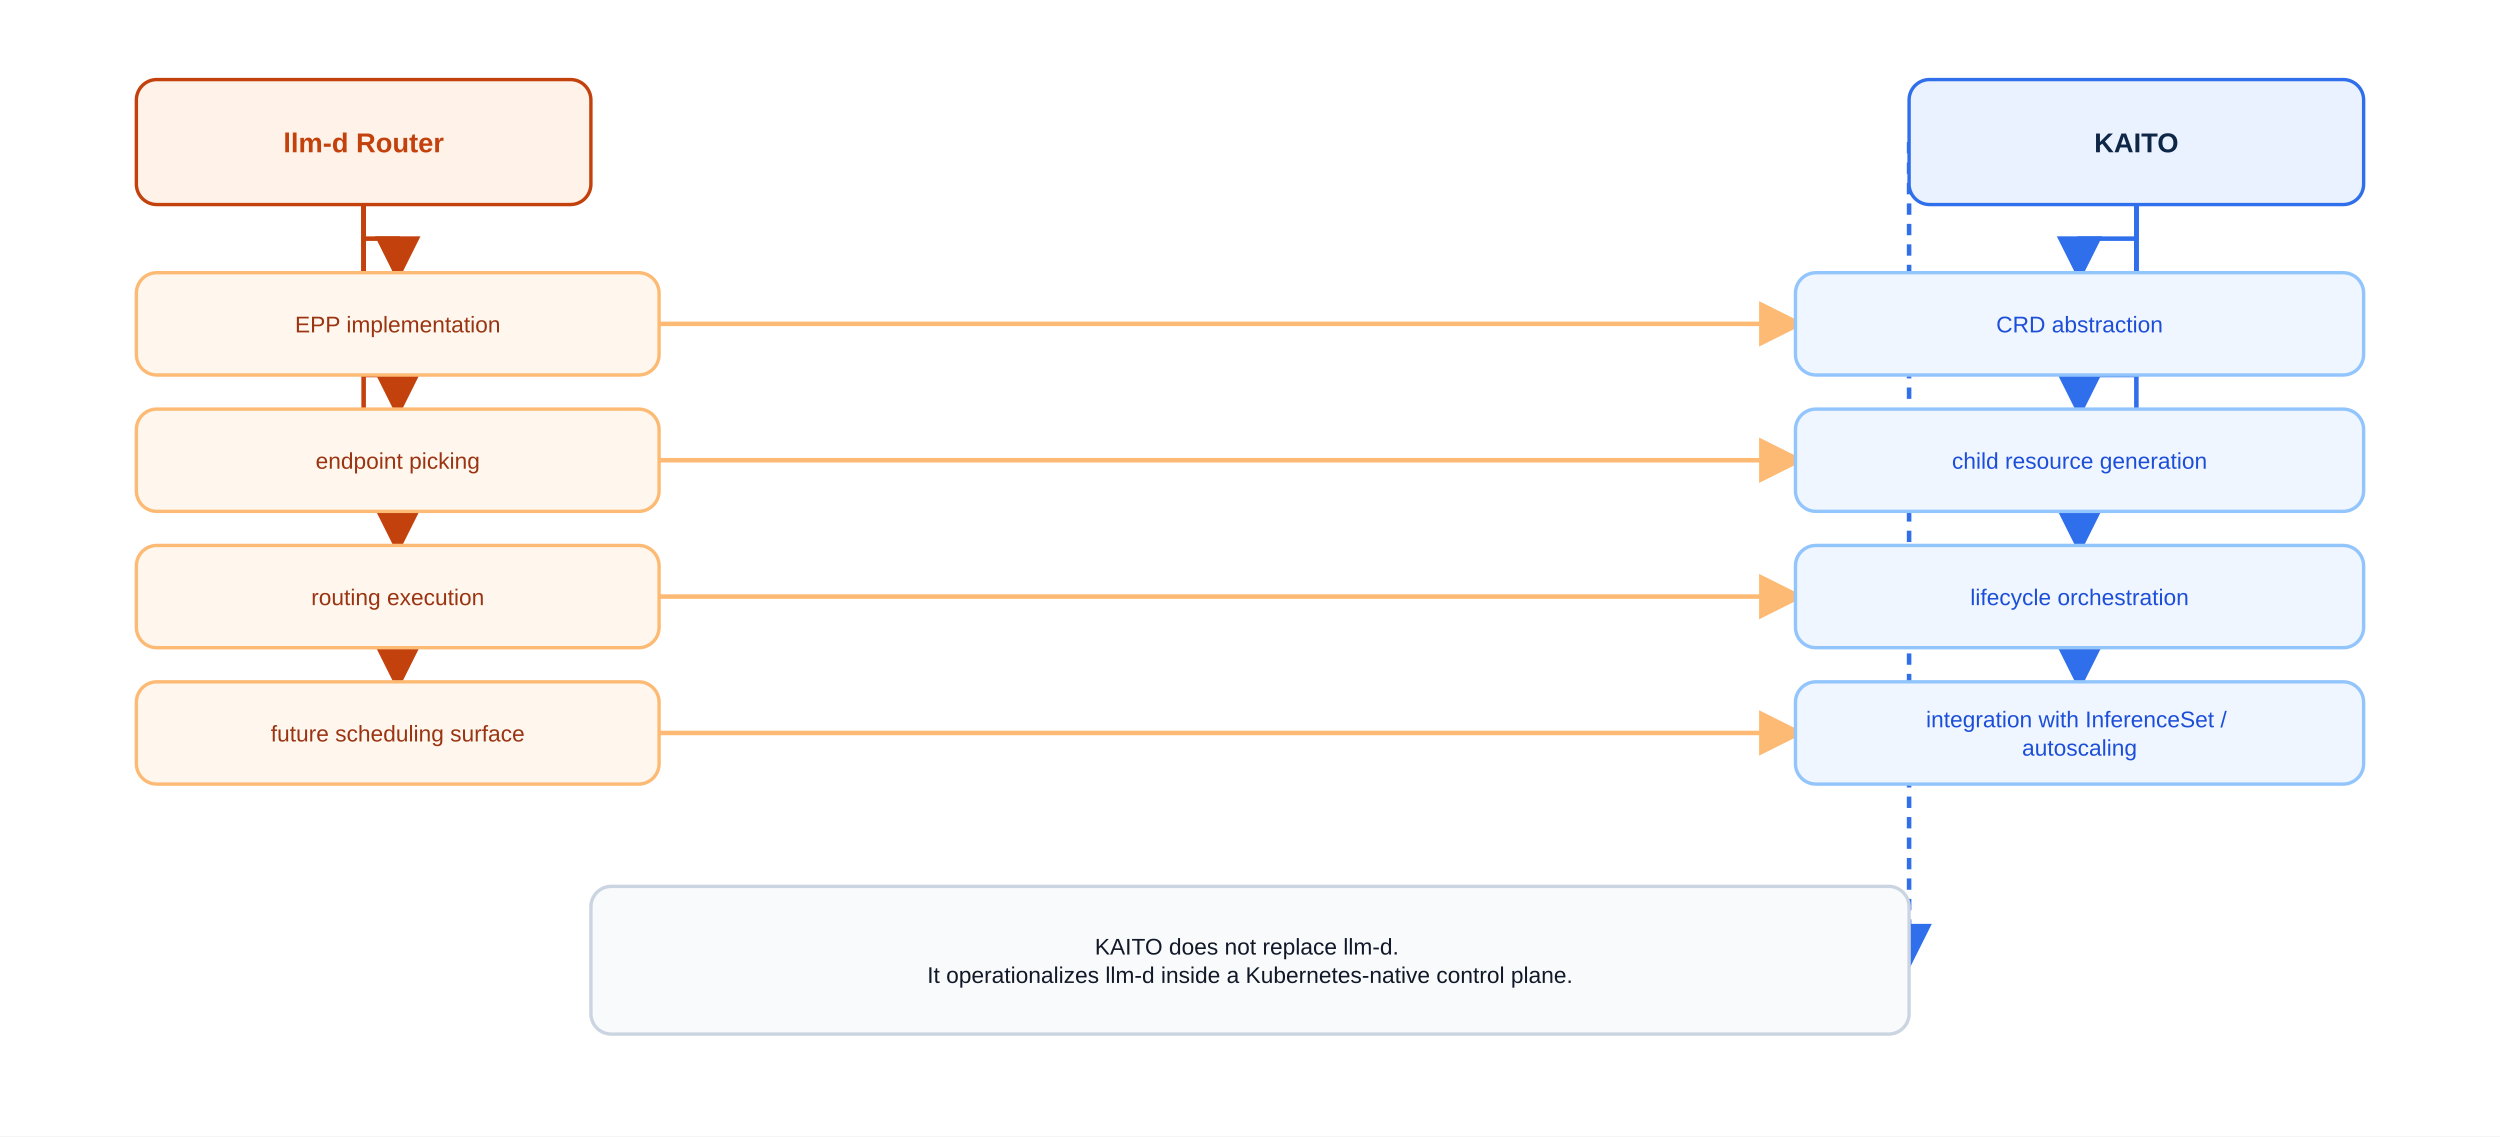
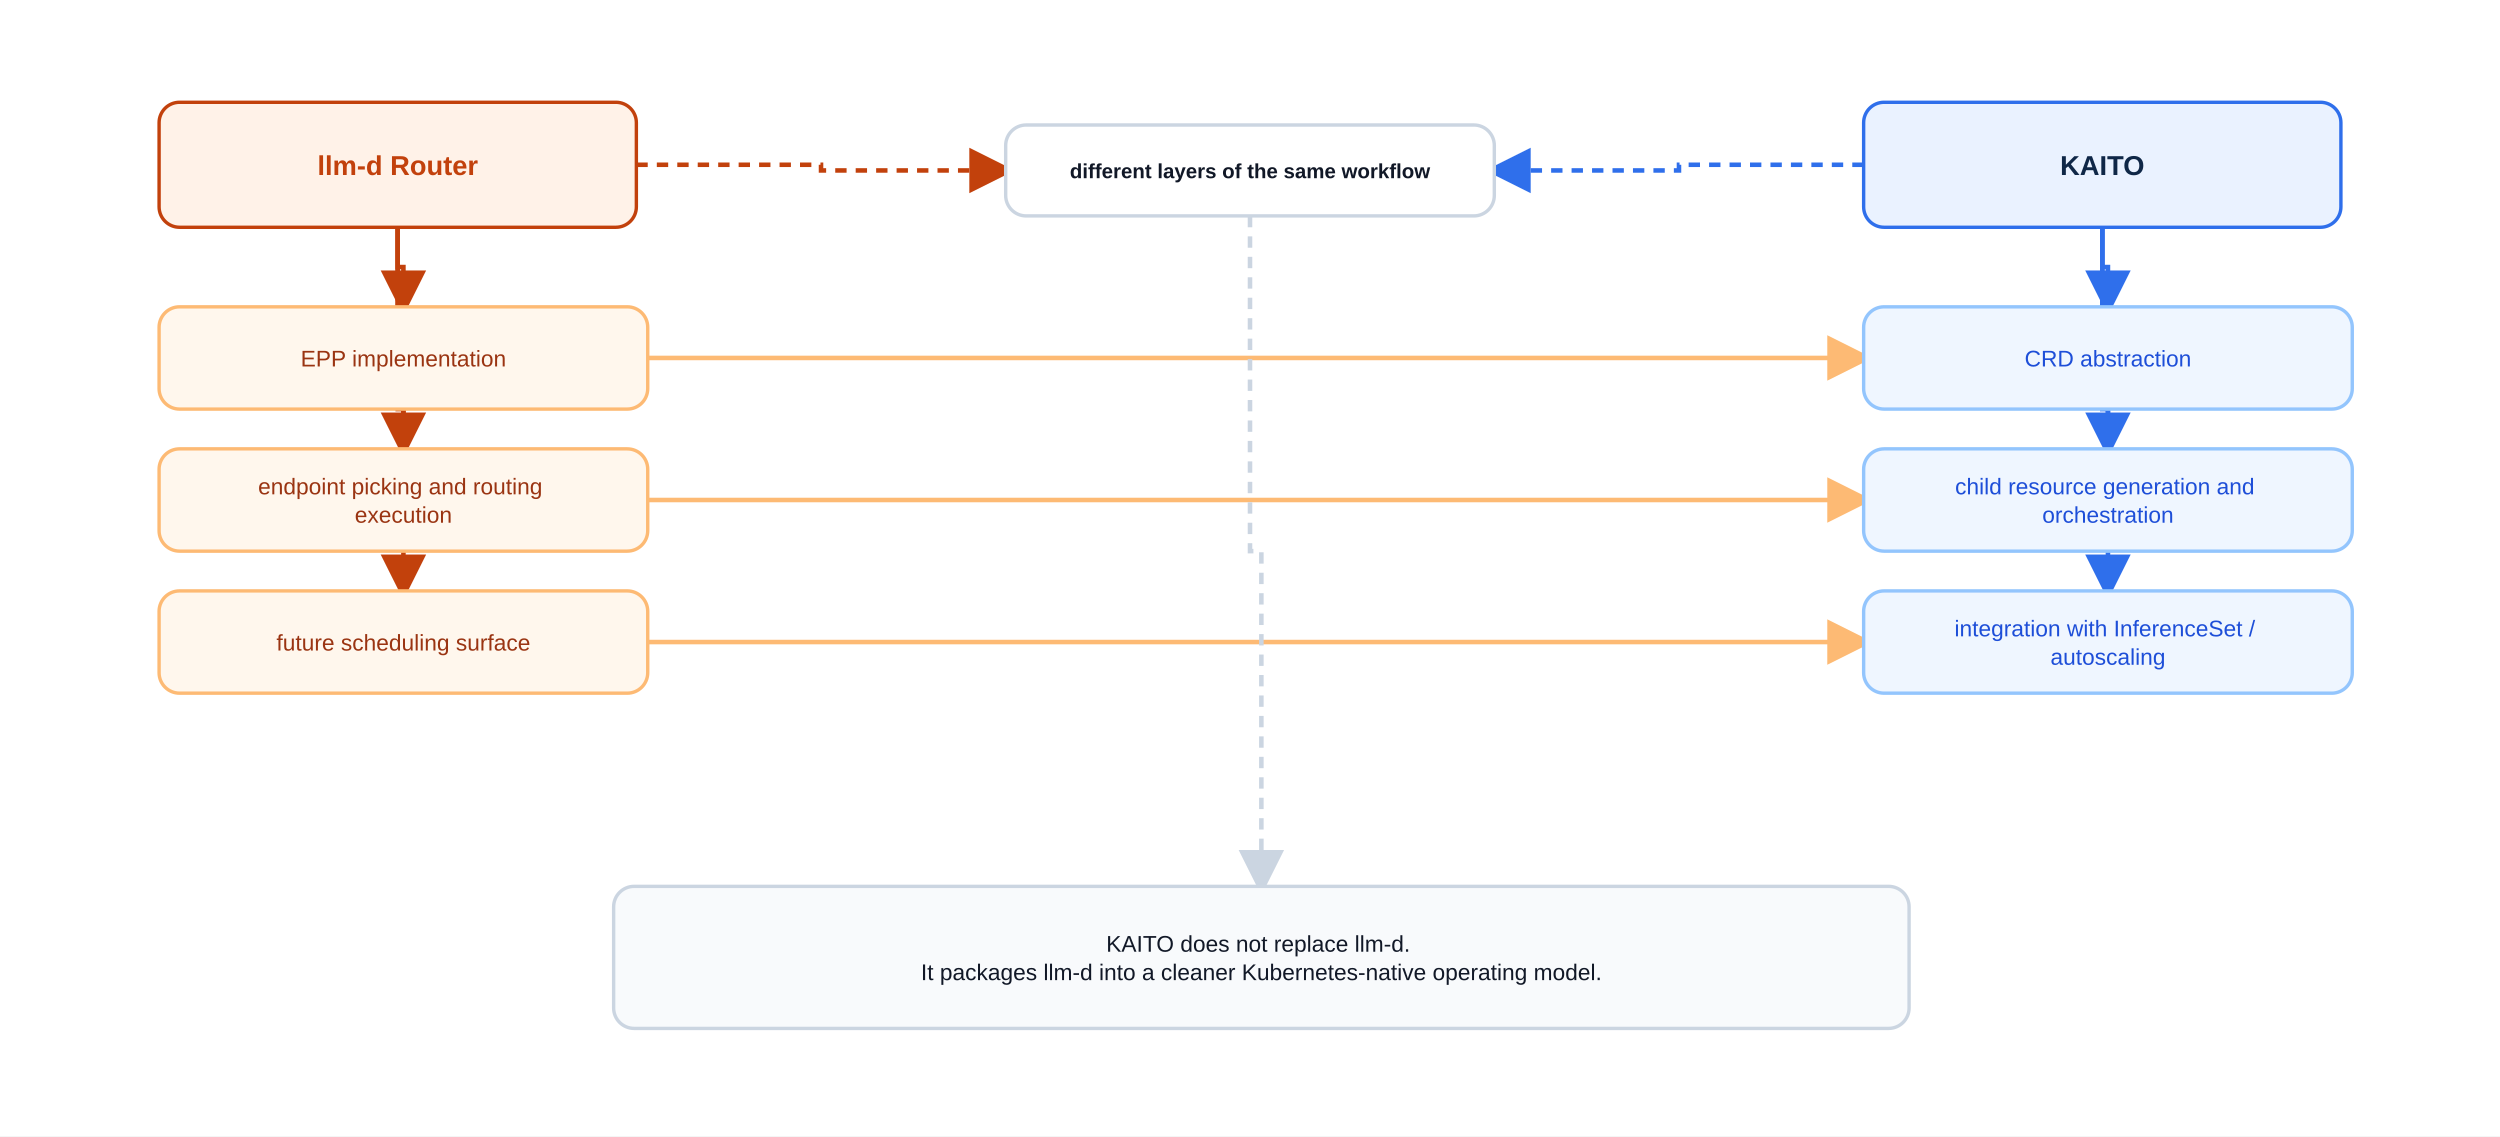
<svg xmlns="http://www.w3.org/2000/svg" width="2200" height="1000" viewBox="0 0 2200 1000">
  <defs>
    <marker id="solid1" markerWidth="10" markerHeight="10" refX="8" refY="5" orient="auto" markerUnits="strokeWidth">
      <path d="M 0 0 L 10 5 L 0 10 z" fill="#C2410C" />
    </marker>
    <marker id="solid2" markerWidth="10" markerHeight="10" refX="8" refY="5" orient="auto" markerUnits="strokeWidth">
      <path d="M 0 0 L 10 5 L 0 10 z" fill="#2F6FEB" />
    </marker>
    <marker id="solid3" markerWidth="10" markerHeight="10" refX="8" refY="5" orient="auto" markerUnits="strokeWidth">
      <path d="M 0 0 L 10 5 L 0 10 z" fill="#FDBA74" />
    </marker>
    <marker id="dash4" markerWidth="10" markerHeight="10" refX="8" refY="5" orient="auto" markerUnits="strokeWidth">
+       <path d="M 0 0 L 10 5 L 0 10 z" fill="#C2410C" />
+     </marker>
+     <marker id="dash5" markerWidth="10" markerHeight="10" refX="8" refY="5" orient="auto" markerUnits="strokeWidth">
      <path d="M 0 0 L 10 5 L 0 10 z" fill="#2F6FEB" />
+     </marker>
+     <marker id="dash6" markerWidth="10" markerHeight="10" refX="8" refY="5" orient="auto" markerUnits="strokeWidth">
+       <path d="M 0 0 L 10 5 L 0 10 z" fill="#CBD5E1" />
    </marker>
  </defs>
  <rect x="0" y="0" width="2200" height="1000" fill="#FFFFFF" />
-   <path d="M 320.0 180.0 L 320.0 210.0 L 350.0 210.0 L 350.0 240.0" fill="none" stroke="#C2410C" stroke-width="4" marker-end="url(#solid1)" />
-   <path d="M 320.0 180.0 L 320.0 270.0 L 350.0 270.0 L 350.0 360.0" fill="none" stroke="#C2410C" stroke-width="4" marker-end="url(#solid1)" />
-   <path d="M 320.0 180.0 L 320.0 330.0 L 350.0 330.0 L 350.0 480.0" fill="none" stroke="#C2410C" stroke-width="4" marker-end="url(#solid1)" />
-   <path d="M 320.0 180.0 L 320.0 390.0 L 350.0 390.0 L 350.0 600.0" fill="none" stroke="#C2410C" stroke-width="4" marker-end="url(#solid1)" />
-   <path d="M 1880.0 180.0 L 1880.0 210.0 L 1830.0 210.0 L 1830.0 240.0" fill="none" stroke="#2F6FEB" stroke-width="4" marker-end="url(#solid2)" />
-   <path d="M 1880.0 180.0 L 1880.0 270.0 L 1830.0 270.0 L 1830.0 360.0" fill="none" stroke="#2F6FEB" stroke-width="4" marker-end="url(#solid2)" />
-   <path d="M 1880.0 180.0 L 1880.0 330.0 L 1830.0 330.0 L 1830.0 480.0" fill="none" stroke="#2F6FEB" stroke-width="4" marker-end="url(#solid2)" />
-   <path d="M 1880.0 180.0 L 1880.0 390.0 L 1830.0 390.0 L 1830.0 600.0" fill="none" stroke="#2F6FEB" stroke-width="4" marker-end="url(#solid2)" />
-   <path d="M 580.0 285.0 L 1580.0 285.0" fill="none" stroke="#FDBA74" stroke-width="4" marker-end="url(#solid3)" />
-   <path d="M 580.0 405.0 L 1580.0 405.0" fill="none" stroke="#FDBA74" stroke-width="4" marker-end="url(#solid3)" />
-   <path d="M 580.0 525.0 L 1580.0 525.0" fill="none" stroke="#FDBA74" stroke-width="4" marker-end="url(#solid3)" />
-   <path d="M 580.0 645.0 L 1580.0 645.0" fill="none" stroke="#FDBA74" stroke-width="4" marker-end="url(#solid3)" />
-   <path d="M 1680.0 125.0 L 1680.0 845.0" fill="none" stroke="#2F6FEB" stroke-width="4" stroke-dasharray="10 8" marker-end="url(#dash4)" />
-   <rect x="120.0" y="70.0" width="400.0" height="110.0" rx="18" ry="18" fill="#FFF2E8" stroke="#C2410C" stroke-width="3" />
-   <text x="320.0" y="134.0" text-anchor="middle" font-family="Aptos, Arial, sans-serif" font-size="24" font-weight="700" fill="#C2410C">
-     <tspan x="320.0" dy="0.0">llm-d Router</tspan>
+   <path d="M 350.0 200.0 L 350.0 235.0 L 355.0 235.0 L 355.0 270.0" fill="none" stroke="#C2410C" stroke-width="4" marker-end="url(#solid1)" />
+   <path d="M 350.0 200.0 L 350.0 297.5 L 355.0 297.5 L 355.0 395.0" fill="none" stroke="#C2410C" stroke-width="4" marker-end="url(#solid1)" />
+   <path d="M 350.0 200.0 L 350.0 360.0 L 355.0 360.0 L 355.0 520.0" fill="none" stroke="#C2410C" stroke-width="4" marker-end="url(#solid1)" />
+   <path d="M 1850.0 200.0 L 1850.0 235.0 L 1855.0 235.0 L 1855.0 270.0" fill="none" stroke="#2F6FEB" stroke-width="4" marker-end="url(#solid2)" />
+   <path d="M 1850.0 200.0 L 1850.0 297.5 L 1855.0 297.5 L 1855.0 395.0" fill="none" stroke="#2F6FEB" stroke-width="4" marker-end="url(#solid2)" />
+   <path d="M 1850.0 200.0 L 1850.0 360.0 L 1855.0 360.0 L 1855.0 520.0" fill="none" stroke="#2F6FEB" stroke-width="4" marker-end="url(#solid2)" />
+   <path d="M 570.0 315.0 L 1640.0 315.0" fill="none" stroke="#FDBA74" stroke-width="4" marker-end="url(#solid3)" />
+   <path d="M 570.0 440.0 L 1640.0 440.0" fill="none" stroke="#FDBA74" stroke-width="4" marker-end="url(#solid3)" />
+   <path d="M 570.0 565.0 L 1640.0 565.0" fill="none" stroke="#FDBA74" stroke-width="4" marker-end="url(#solid3)" />
+   <path d="M 560.0 145.0 L 722.5 145.0 L 722.5 150.0 L 885.0 150.0" fill="none" stroke="#C2410C" stroke-width="4" stroke-dasharray="10 8" marker-end="url(#dash4)" />
+   <path d="M 1640.0 145.0 L 1477.5 145.0 L 1477.5 150.0 L 1315.0 150.0" fill="none" stroke="#2F6FEB" stroke-width="4" stroke-dasharray="10 8" marker-end="url(#dash5)" />
+   <path d="M 1100.0 190.0 L 1100.0 485.0 L 1110.0 485.0 L 1110.0 780.0" fill="none" stroke="#CBD5E1" stroke-width="4" stroke-dasharray="10 8" marker-end="url(#dash6)" />
+   <rect x="140.0" y="90.0" width="420.0" height="110.0" rx="18" ry="18" fill="#FFF2E8" stroke="#C2410C" stroke-width="3" />
+   <text x="350.0" y="154.0" text-anchor="middle" font-family="Aptos, Arial, sans-serif" font-size="24" font-weight="700" fill="#C2410C">
+     <tspan x="350.0" dy="0.0">llm-d Router</tspan>
  </text>
-   <rect x="1680.0" y="70.0" width="400.0" height="110.0" rx="18" ry="18" fill="#EAF2FF" stroke="#2F6FEB" stroke-width="3" />
-   <text x="1880.0" y="134.0" text-anchor="middle" font-family="Aptos, Arial, sans-serif" font-size="24" font-weight="700" fill="#0F2747">
-     <tspan x="1880.0" dy="0.0">KAITO</tspan>
+   <rect x="1640.0" y="90.0" width="420.0" height="110.0" rx="18" ry="18" fill="#EAF2FF" stroke="#2F6FEB" stroke-width="3" />
+   <text x="1850.0" y="154.0" text-anchor="middle" font-family="Aptos, Arial, sans-serif" font-size="24" font-weight="700" fill="#0F2747">
+     <tspan x="1850.0" dy="0.0">KAITO</tspan>
  </text>
-   <rect x="120.0" y="240.0" width="460.0" height="90.0" rx="18" ry="18" fill="#FFF7ED" stroke="#FDBA74" stroke-width="3" />
-   <text x="350.0" y="292.5" text-anchor="middle" font-family="Aptos, Arial, sans-serif" font-size="20" font-weight="400" fill="#9A3412">
-     <tspan x="350.0" dy="0.0">EPP implementation</tspan>
+   <rect x="885.0" y="110.0" width="430.0" height="80.0" rx="18" ry="18" fill="#FFFFFF" stroke="#CBD5E1" stroke-width="3" />
+   <text x="1100.0" y="156.8" text-anchor="middle" font-family="Aptos, Arial, sans-serif" font-size="18" font-weight="700" fill="#111827">
+     <tspan x="1100.0" dy="0.0">different layers of the same workflow</tspan>
  </text>
-   <rect x="1580.0" y="240.0" width="500.0" height="90.0" rx="18" ry="18" fill="#EFF6FF" stroke="#93C5FD" stroke-width="3" />
-   <text x="1830.0" y="292.5" text-anchor="middle" font-family="Aptos, Arial, sans-serif" font-size="20" font-weight="400" fill="#1D4ED8">
-     <tspan x="1830.0" dy="0.0">CRD abstraction</tspan>
+   <rect x="140.0" y="270.0" width="430.0" height="90.0" rx="18" ry="18" fill="#FFF7ED" stroke="#FDBA74" stroke-width="3" />
+   <text x="355.0" y="322.5" text-anchor="middle" font-family="Aptos, Arial, sans-serif" font-size="20" font-weight="400" fill="#9A3412">
+     <tspan x="355.0" dy="0.0">EPP implementation</tspan>
  </text>
-   <rect x="120.0" y="360.0" width="460.0" height="90.0" rx="18" ry="18" fill="#FFF7ED" stroke="#FDBA74" stroke-width="3" />
-   <text x="350.0" y="412.5" text-anchor="middle" font-family="Aptos, Arial, sans-serif" font-size="20" font-weight="400" fill="#9A3412">
-     <tspan x="350.0" dy="0.0">endpoint picking</tspan>
+   <rect x="1640.0" y="270.0" width="430.0" height="90.0" rx="18" ry="18" fill="#EFF6FF" stroke="#93C5FD" stroke-width="3" />
+   <text x="1855.0" y="322.5" text-anchor="middle" font-family="Aptos, Arial, sans-serif" font-size="20" font-weight="400" fill="#1D4ED8">
+     <tspan x="1855.0" dy="0.0">CRD abstraction</tspan>
  </text>
-   <rect x="1580.0" y="360.0" width="500.0" height="90.0" rx="18" ry="18" fill="#EFF6FF" stroke="#93C5FD" stroke-width="3" />
-   <text x="1830.0" y="412.5" text-anchor="middle" font-family="Aptos, Arial, sans-serif" font-size="20" font-weight="400" fill="#1D4ED8">
-     <tspan x="1830.0" dy="0.0">child resource generation</tspan>
+   <rect x="140.0" y="395.0" width="430.0" height="90.0" rx="18" ry="18" fill="#FFF7ED" stroke="#FDBA74" stroke-width="3" />
+   <text x="355.0" y="435.0" text-anchor="middle" font-family="Aptos, Arial, sans-serif" font-size="20" font-weight="400" fill="#9A3412">
+     <tspan x="355.0" dy="0.0">endpoint picking and routing</tspan>
+     <tspan x="355.0" dy="25.0">execution</tspan>
  </text>
-   <rect x="120.0" y="480.0" width="460.0" height="90.0" rx="18" ry="18" fill="#FFF7ED" stroke="#FDBA74" stroke-width="3" />
-   <text x="350.0" y="532.5" text-anchor="middle" font-family="Aptos, Arial, sans-serif" font-size="20" font-weight="400" fill="#9A3412">
-     <tspan x="350.0" dy="0.0">routing execution</tspan>
+   <rect x="1640.0" y="395.0" width="430.0" height="90.0" rx="18" ry="18" fill="#EFF6FF" stroke="#93C5FD" stroke-width="3" />
+   <text x="1855.0" y="435.0" text-anchor="middle" font-family="Aptos, Arial, sans-serif" font-size="20" font-weight="400" fill="#1D4ED8">
+     <tspan x="1855.0" dy="0.0">child resource generation and</tspan>
+     <tspan x="1855.0" dy="25.0">orchestration</tspan>
  </text>
-   <rect x="1580.0" y="480.0" width="500.0" height="90.0" rx="18" ry="18" fill="#EFF6FF" stroke="#93C5FD" stroke-width="3" />
-   <text x="1830.0" y="532.5" text-anchor="middle" font-family="Aptos, Arial, sans-serif" font-size="20" font-weight="400" fill="#1D4ED8">
-     <tspan x="1830.0" dy="0.0">lifecycle orchestration</tspan>
+   <rect x="140.0" y="520.0" width="430.0" height="90.0" rx="18" ry="18" fill="#FFF7ED" stroke="#FDBA74" stroke-width="3" />
+   <text x="355.0" y="572.5" text-anchor="middle" font-family="Aptos, Arial, sans-serif" font-size="20" font-weight="400" fill="#9A3412">
+     <tspan x="355.0" dy="0.0">future scheduling surface</tspan>
  </text>
-   <rect x="120.0" y="600.0" width="460.0" height="90.0" rx="18" ry="18" fill="#FFF7ED" stroke="#FDBA74" stroke-width="3" />
-   <text x="350.0" y="652.5" text-anchor="middle" font-family="Aptos, Arial, sans-serif" font-size="20" font-weight="400" fill="#9A3412">
-     <tspan x="350.0" dy="0.0">future scheduling surface</tspan>
+   <rect x="1640.0" y="520.0" width="430.0" height="90.0" rx="18" ry="18" fill="#EFF6FF" stroke="#93C5FD" stroke-width="3" />
+   <text x="1855.0" y="560.0" text-anchor="middle" font-family="Aptos, Arial, sans-serif" font-size="20" font-weight="400" fill="#1D4ED8">
+     <tspan x="1855.0" dy="0.0">integration with InferenceSet /</tspan>
+     <tspan x="1855.0" dy="25.0">autoscaling</tspan>
  </text>
-   <rect x="1580.0" y="600.0" width="500.0" height="90.0" rx="18" ry="18" fill="#EFF6FF" stroke="#93C5FD" stroke-width="3" />
-   <text x="1830.0" y="640.0" text-anchor="middle" font-family="Aptos, Arial, sans-serif" font-size="20" font-weight="400" fill="#1D4ED8">
-     <tspan x="1830.0" dy="0.0">integration with InferenceSet /</tspan>
-     <tspan x="1830.0" dy="25.0">autoscaling</tspan>
-   </text>
-   <rect x="520.0" y="780.0" width="1160.0" height="130.0" rx="18" ry="18" fill="#F8FAFC" stroke="#CBD5E1" stroke-width="3" />
-   <text x="1100.0" y="840.0" text-anchor="middle" font-family="Aptos, Arial, sans-serif" font-size="20" font-weight="400" fill="#111827">
-     <tspan x="1100.0" dy="0.0">KAITO does not replace llm-d.</tspan>
-     <tspan x="1100.0" dy="25.0">It operationalizes llm-d inside a Kubernetes-native control plane.</tspan>
+   <rect x="540.0" y="780.0" width="1140.0" height="125.0" rx="18" ry="18" fill="#F8FAFC" stroke="#CBD5E1" stroke-width="3" />
+   <text x="1110.0" y="837.5" text-anchor="middle" font-family="Aptos, Arial, sans-serif" font-size="20" font-weight="400" fill="#111827">
+     <tspan x="1110.0" dy="0.0">KAITO does not replace llm-d.</tspan>
+     <tspan x="1110.0" dy="25.0">It packages llm-d into a cleaner Kubernetes-native operating model.</tspan>
  </text>
</svg>
